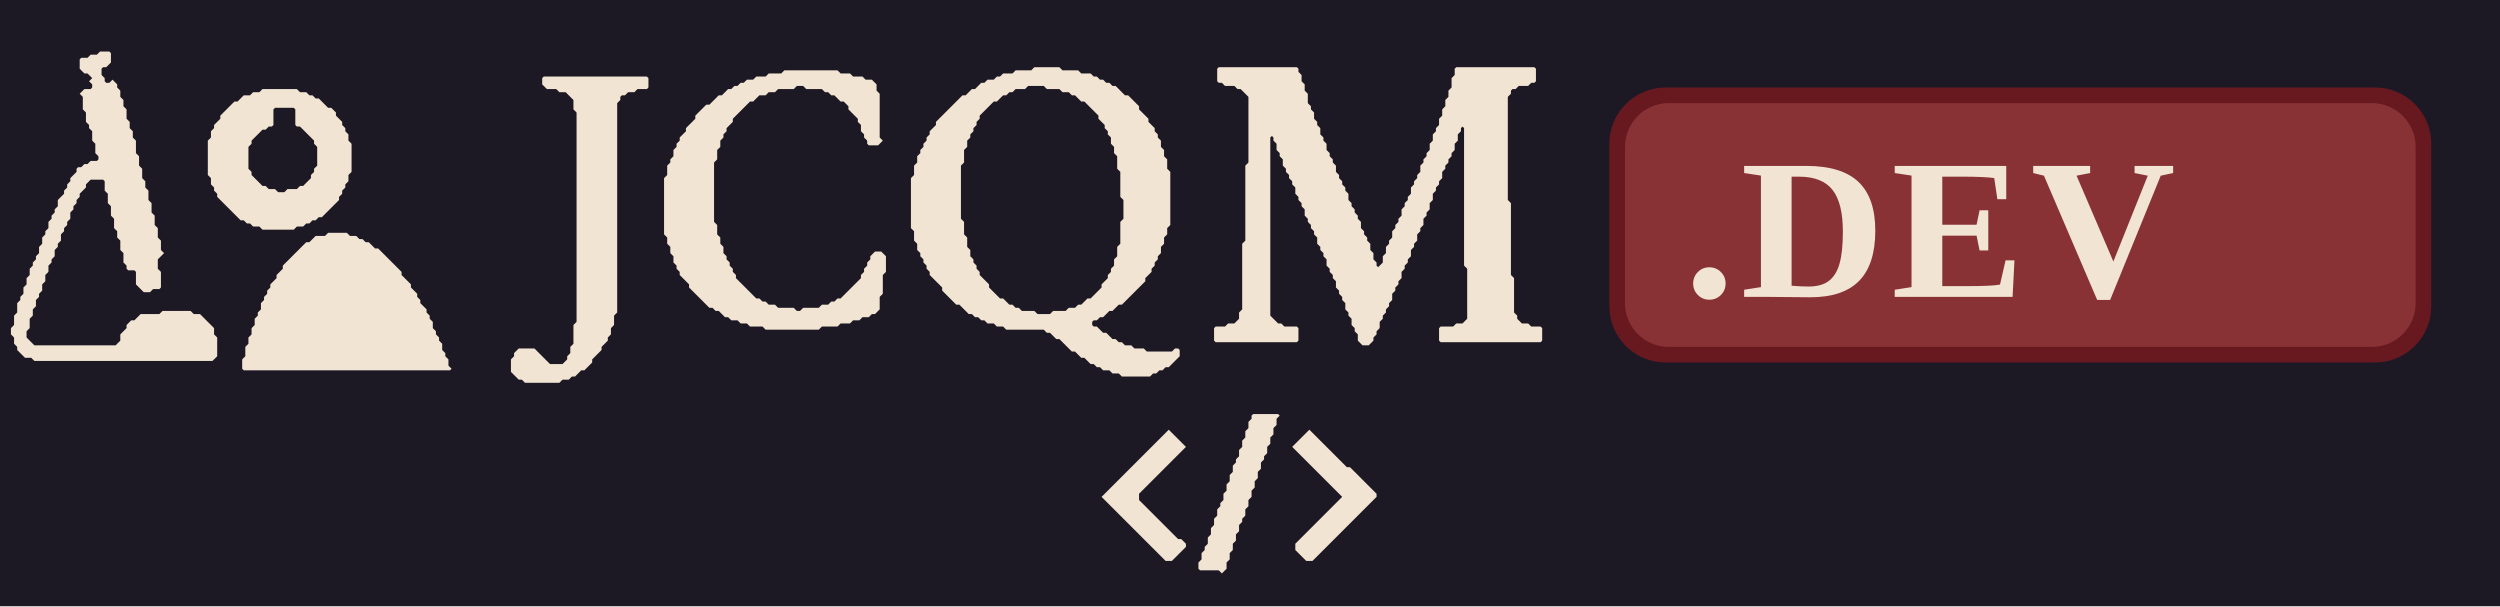
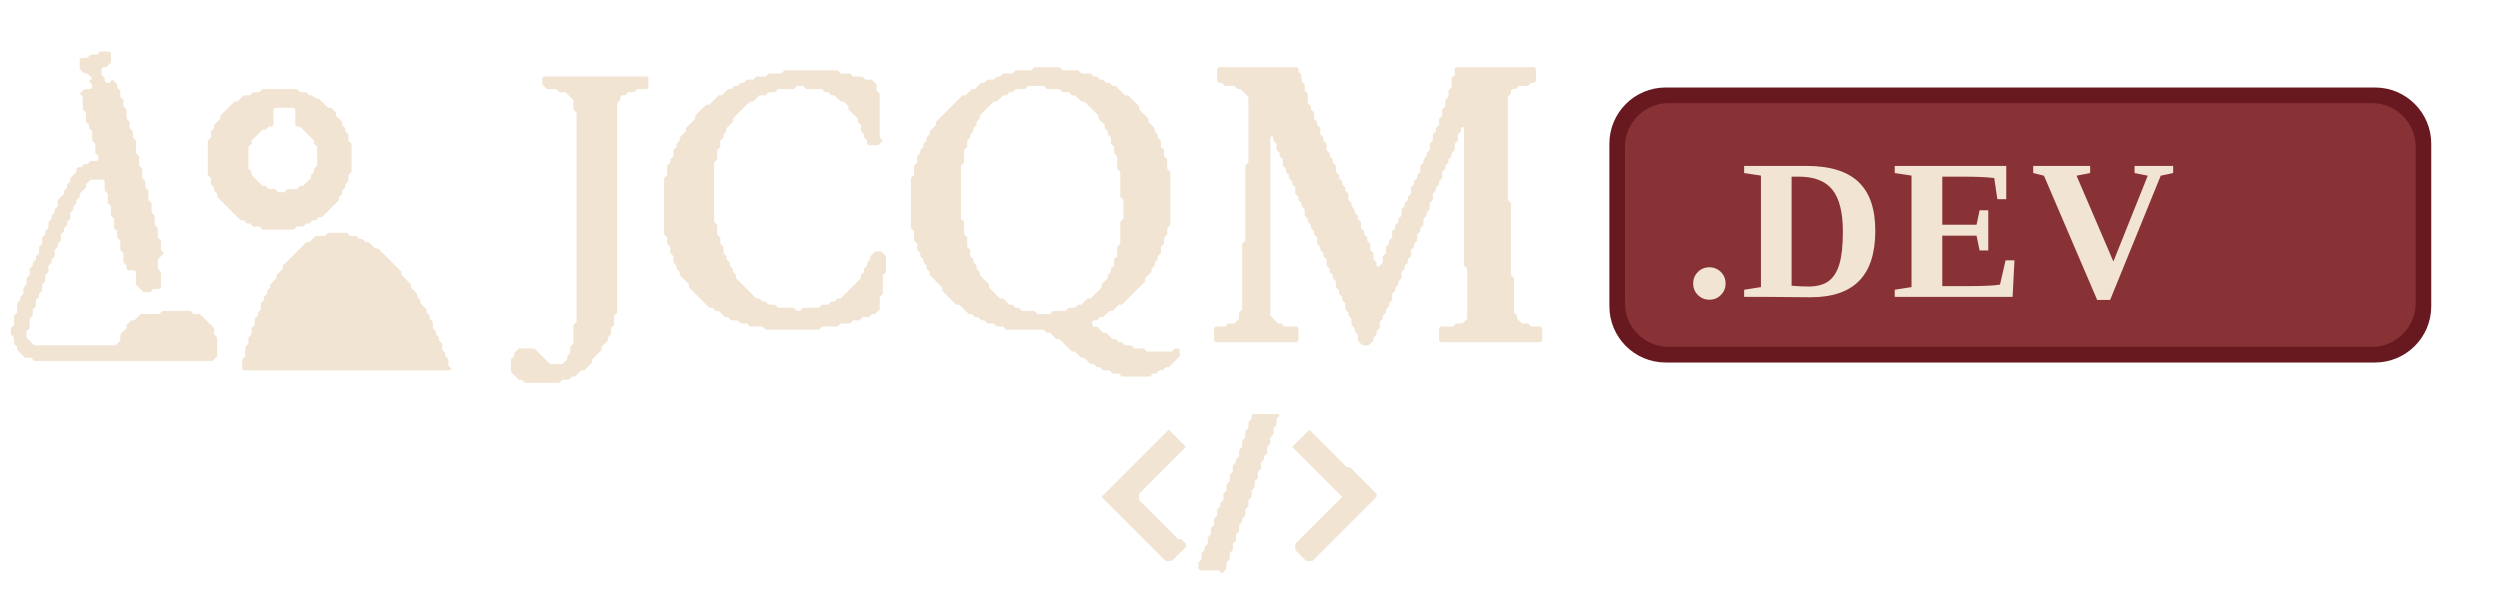
<svg xmlns="http://www.w3.org/2000/svg" width="800" height="194" viewBox="0 0 800 194" role="img" aria-labelledby="logoTitle logoDesc">
-   <rect width="800" height="194" fill="#1C1824" />
  <path d="M32 16.5 L33 16.5 L34 16.5 L35 16.5 L35.5 17 L35.5 18 L35.5 19 L35.5 20 L35 20.5 L34.5 21 L34 21.5 L33 21.5 L32.5 22 L32.5 23 L32.5 24 L33 24.5 L33.5 25 L33.5 26 L34 26.5 L35 26.5 L35.5 26 L36 25.5 L36.5 26 L37 26.5 L37.5 27 L37.5 28 L38 28.5 L38.5 29 L38.5 30 L38.5 31 L39 31.5 L39.5 32 L39.5 33 L39.5 34 L40 34.5 L40.5 35 L40.5 36 L40.5 37 L40.5 38 L41 38.5 L41.5 39 L41.5 40 L41.5 41 L42 41.5 L42.5 42 L42.5 43 L42.5 44 L43 44.5 L43.5 45 L43.5 46 L43.5 47 L43.5 48 L43.5 49 L44 49.5 L44.5 50 L44.5 51 L44.5 52 L44.5 53 L45 53.5 L45.5 54 L45.5 55 L45.5 56 L45.5 57 L46 57.5 L46.5 58 L46.5 59 L46.5 60 L47 60.5 L47.5 61 L47.5 62 L47.5 63 L47.5 64 L48 64.5 L48.5 65 L48.5 66 L48.5 67 L48.5 68 L49 68.5 L49.5 69 L49.5 70 L49.5 71 L49.5 72 L50 72.5 L50.5 73 L50.5 74 L50.5 75 L50.5 76 L51 76.5 L51.5 77 L51.5 78 L51.5 79 L51.5 80 L52 80.5 L52.5 81 L52 81.5 L51.5 82 L51 82.5 L50.5 83 L50.5 84 L50.5 85 L50.5 86 L51 86.5 L51.5 87 L51.5 88 L51.5 89 L51.5 90 L51.5 91 L51.5 92 L51 92.5 L50 92.5 L49 92.5 L48.5 93 L48 93.5 L47 93.5 L46 93.5 L45.5 93 L45 92.5 L44.5 92 L44 91.5 L43.5 91 L43.5 90 L43.5 89 L43.5 88 L43.5 87 L43 86.5 L42 86.5 L41 86.5 L40.5 86 L40.5 85 L40 84.5 L39.5 84 L39.5 83 L39.5 82 L39.5 81 L39 80.5 L38.5 80 L38.5 79 L38.5 78 L38.5 77 L38 76.5 L37.5 76 L37.5 75 L37.5 74 L37 73.5 L36.5 73 L36.5 72 L36.5 71 L36.5 70 L36 69.5 L35.5 69 L35.5 68 L35.5 67 L35.5 66 L35 65.5 L34.5 65 L34.5 64 L34.5 63 L34.5 62 L34 61.5 L33.5 61 L33.5 60 L33.5 59 L33.5 58 L33 57.5 L32 57.5 L31 57.5 L30 57.5 L29 57.5 L28.5 58 L28 58.5 L27.5 59 L27.5 60 L27 60.5 L26.5 61 L26 61.5 L25.5 62 L25.5 63 L25 63.5 L24.5 64 L24.5 65 L24 65.5 L23.5 66 L23.5 67 L23 67.5 L22.5 68 L22.5 69 L22.5 70 L22 70.5 L21.5 71 L21.5 72 L21 72.5 L20.5 73 L20.5 74 L20 74.5 L19.5 75 L19.5 76 L19.5 77 L19 77.5 L18.5 78 L18.5 79 L18 79.5 L17.5 80 L17.5 81 L17.5 82 L17 82.5 L16.5 83 L16.5 84 L16 84.5 L15.5 85 L15.5 86 L15.5 87 L15 87.5 L14.5 88 L14.5 89 L14.5 90 L14 90.5 L13.5 91 L13.5 92 L13.5 93 L13 93.5 L12.5 94 L12.5 95 L12 95.5 L11.5 96 L11.5 97 L11.5 98 L11 98.5 L10.5 99 L10.5 100 L10.5 101 L10 101.5 L9.5 102 L9.5 103 L9.5 104 L9.5 105 L9 105.5 L8.5 106 L8.5 107 L8.5 108 L9 108.5 L9.5 109 L10 109.5 L10.5 110 L11 110.5 L12 110.5 L13 110.5 L14 110.5 L15 110.5 L16 110.5 L17 110.5 L18 110.5 L19 110.5 L20 110.5 L21 110.5 L22 110.5 L23 110.5 L24 110.5 L25 110.5 L26 110.5 L27 110.5 L28 110.5 L29 110.5 L30 110.5 L31 110.5 L32 110.5 L33 110.5 L34 110.5 L35 110.5 L36 110.5 L37 110.5 L37.5 110 L38 109.5 L38.5 109 L38.5 108 L38.5 107 L39 106.5 L39.5 106 L40 105.5 L40.5 105 L40.5 104 L41 103.5 L41.5 103 L42 102.5 L43 102.5 L43.5 102 L44 101.5 L44.5 101 L45 100.5 L46 100.5 L47 100.5 L48 100.5 L49 100.5 L50 100.5 L51 100.5 L51.5 100 L52 99.5 L53 99.5 L54 99.5 L55 99.5 L56 99.5 L57 99.5 L58 99.5 L59 99.5 L60 99.5 L61 99.5 L61.5 100 L62 100.5 L63 100.5 L64 100.5 L64.5 101 L65 101.5 L65.5 102 L66 102.5 L66.5 103 L67 103.5 L67.5 104 L68 104.5 L68.5 105 L68.5 106 L68.5 107 L69 107.5 L69.5 108 L69.5 109 L69.5 110 L69.5 111 L69.5 112 L69.5 113 L69.5 114 L69 114.5 L68.5 115 L68 115.5 L67 115.5 L66 115.5 L65 115.5 L64 115.5 L63 115.5 L62 115.5 L61 115.5 L60 115.5 L59 115.5 L58 115.5 L57 115.5 L56 115.5 L55 115.5 L54 115.5 L53 115.5 L52 115.5 L51 115.5 L50 115.5 L49 115.5 L48 115.5 L47 115.5 L46 115.5 L45 115.5 L44 115.5 L43 115.5 L42 115.5 L41 115.5 L40 115.5 L39 115.5 L38 115.5 L37 115.5 L36 115.5 L35 115.5 L34 115.5 L33 115.5 L32 115.5 L31 115.5 L30 115.5 L29 115.5 L28 115.5 L27 115.5 L26 115.5 L25 115.5 L24 115.5 L23 115.5 L22 115.5 L21 115.5 L20 115.5 L19 115.5 L18 115.5 L17 115.5 L16 115.5 L15 115.5 L14 115.5 L13 115.5 L12 115.5 L11 115.5 L10.5 115 L10 114.5 L9 114.5 L8 114.5 L7.5 114 L7 113.5 L6.5 113 L6 112.5 L5.5 112 L5.5 111 L5 110.5 L4.5 110 L4.5 109 L4.5 108 L4 107.5 L3.5 107 L3.5 106 L3.5 105 L4 104.5 L4.5 104 L4.5 103 L4.5 102 L4.5 101 L5 100.5 L5.5 100 L5.5 99 L5.5 98 L5.5 97 L6 96.5 L6.5 96 L6.5 95 L7 94.5 L7.5 94 L7.5 93 L7.5 92 L8 91.5 L8.5 91 L8.5 90 L8.5 89 L9 88.5 L9.5 88 L9.5 87 L9.5 86 L10 85.5 L10.5 85 L10.5 84 L11 83.5 L11.5 83 L11.5 82 L12 81.5 L12.5 81 L12.5 80 L12.5 79 L13 78.5 L13.5 78 L13.5 77 L13.5 76 L14 75.5 L14.5 75 L14.5 74 L15 73.5 L15.5 73 L15.5 72 L15.5 71 L16 70.5 L16.5 70 L16.5 69 L17 68.5 L17.5 68 L17.5 67 L18 66.5 L18.5 66 L18.5 65 L18.5 64 L19 63.5 L19.5 63 L20 62.5 L20.5 62 L20.5 61 L21 60.5 L21.5 60 L21.5 59 L22 58.5 L22.5 58 L22.5 57 L23 56.5 L23.5 56 L24 55.5 L24.5 55 L24.5 54 L25 53.5 L26 53.5 L26.5 53 L27 52.5 L28 52.5 L28.5 52 L29 51.5 L30 51.5 L31 51.5 L31.5 51 L31.5 50 L31 49.5 L30.5 49 L30.5 48 L30.5 47 L30.5 46 L30 45.5 L29.5 45 L29.5 44 L29.5 43 L29.5 42 L29 41.5 L28.5 41 L28.5 40 L28 39.5 L27.5 39 L27.5 38 L27.5 37 L27.5 36 L27 35.5 L26.5 35 L26.5 34 L26.5 33 L26.5 32 L26.5 31 L26 30.5 L25.5 30 L26 29.5 L26.5 29 L27 28.5 L28 28.5 L29 28.5 L29.5 28 L29.5 27 L29 26.5 L28.5 26 L29 25.5 L29.5 25 L29 24.5 L28.5 24 L28 23.5 L27 23.5 L26.5 23 L26 22.5 L25.5 22 L25.5 21 L25.5 20 L25.5 19 L26 18.5 L27 18.5 L28 18.5 L28.5 18 L29 17.5 L30 17.5 L31 17.5 L31.5 17 L32 16.5 Z M331 21.5 L332 21.5 L333 21.5 L334 21.5 L335 21.5 L336 21.5 L337 21.5 L338 21.5 L339 21.5 L339.5 22 L340 22.5 L341 22.5 L342 22.5 L343 22.5 L344 22.5 L345 22.5 L345.5 23 L346 23.5 L347 23.5 L348 23.5 L349 23.5 L349.5 24 L350 24.5 L351 24.5 L351.5 25 L352 25.5 L353 25.5 L353.5 26 L354 26.5 L355 26.5 L355.5 27 L356 27.5 L357 27.5 L357.5 28 L358 28.5 L358.5 29 L359 29.5 L359.5 30 L360 30.5 L361 30.5 L361.5 31 L362 31.5 L362.5 32 L363 32.5 L363.5 33 L364 33.5 L364.5 34 L364.5 35 L365 35.5 L365.5 36 L366 36.5 L366.5 37 L367 37.5 L367.5 38 L367.5 39 L368 39.5 L368.5 40 L369 40.5 L369.5 41 L369.5 42 L370 42.5 L370.5 43 L370.5 44 L371 44.5 L371.5 45 L371.5 46 L371.5 47 L372 47.5 L372.5 48 L372.5 49 L372.5 50 L373 50.5 L373.5 51 L373.5 52 L373.5 53 L373.5 54 L374 54.5 L374.5 55 L374.5 56 L374.5 57 L374.5 58 L374.5 59 L374.5 60 L374.5 61 L374.5 62 L374.5 63 L374.5 64 L374.5 65 L374.5 66 L374.5 67 L374.5 68 L374.5 69 L374.5 70 L374.5 71 L374.5 72 L374 72.5 L373.5 73 L373.5 74 L373.5 75 L373 75.5 L372.5 76 L372.5 77 L372.5 78 L372 78.5 L371.5 79 L371.5 80 L371.5 81 L371 81.5 L370.5 82 L370.5 83 L370 83.5 L369.5 84 L369.5 85 L369 85.5 L368.5 86 L368.5 87 L368 87.5 L367.5 88 L367 88.5 L366.5 89 L366.5 90 L366 90.5 L365.5 91 L365 91.5 L364.5 92 L364 92.5 L363.5 93 L363 93.5 L362.5 94 L362 94.5 L361.5 95 L361 95.5 L360.5 96 L360 96.5 L359.5 97 L359 97.5 L358 97.5 L357.5 98 L357 98.5 L356.5 99 L356 99.5 L355 99.5 L354.5 100 L354 100.5 L353.5 101 L353 101.5 L352 101.5 L351.5 102 L351 102.5 L350 102.5 L349.5 103 L349.5 104 L350 104.5 L351 104.5 L351.5 105 L352 105.5 L352.5 106 L353 106.5 L354 106.5 L354.5 107 L355 107.5 L355.5 108 L356 108.5 L357 108.5 L357.5 109 L358 109.5 L359 109.5 L359.5 110 L360 110.5 L361 110.5 L362 110.5 L362.5 111 L363 111.5 L364 111.5 L365 111.5 L366 111.5 L366.5 112 L367 112.5 L368 112.5 L369 112.5 L370 112.5 L371 112.5 L372 112.5 L373 112.5 L374 112.5 L375 112.5 L375.5 112 L376 111.5 L377 111.5 L377.5 112 L377.5 113 L377.5 114 L377 114.5 L376.5 115 L376 115.5 L375.5 116 L375 116.5 L374.5 117 L374 117.5 L373 117.5 L372.5 118 L372 118.5 L371 118.5 L370.5 119 L370 119.5 L369 119.5 L368.5 120 L368 120.5 L367 120.5 L366 120.5 L365 120.5 L364 120.5 L363 120.5 L362 120.5 L361 120.5 L360 120.5 L359 120.5 L358.5 120 L358 119.5 L357 119.5 L356 119.5 L355.5 119 L355 118.5 L354 118.5 L353 118.5 L352.5 118 L352 117.5 L351 117.5 L350.5 117 L350 116.5 L349 116.5 L348.5 116 L348 115.5 L347.5 115 L347 114.5 L346 114.5 L345.5 114 L345 113.5 L344.5 113 L344 112.5 L343 112.5 L342.5 112 L342 111.5 L341.5 111 L341 110.5 L340.5 110 L340 109.5 L339.5 109 L339 108.5 L338 108.5 L337.5 108 L337 107.5 L336.5 107 L336 106.5 L335 106.5 L334.5 106 L334 105.5 L333 105.5 L332 105.5 L331 105.5 L330 105.5 L329 105.5 L328 105.5 L327 105.5 L326 105.5 L325 105.5 L324 105.5 L323 105.5 L322 105.5 L321.5 105 L321 104.5 L320 104.5 L319 104.5 L318.5 104 L318 103.5 L317 103.5 L316 103.5 L315.5 103 L315 102.5 L314 102.5 L313.5 102 L313 101.5 L312 101.5 L311.5 101 L311 100.5 L310 100.5 L309.5 100 L309 99.5 L308.5 99 L308 98.5 L307.5 98 L307 97.5 L306 97.5 L305.5 97 L305 96.5 L304.5 96 L304 95.5 L303.5 95 L303 94.5 L302.5 94 L302 93.5 L301.5 93 L301.5 92 L301 91.5 L300.5 91 L300 90.5 L299.5 90 L299 89.5 L298.5 89 L298 88.5 L297.5 88 L297.5 87 L297 86.5 L296.5 86 L296.5 85 L296 84.5 L295.5 84 L295.5 83 L295 82.5 L294.5 82 L294.5 81 L294 80.5 L293.5 80 L293.5 79 L293.5 78 L293 77.5 L292.5 77 L292.5 76 L292.5 75 L292.5 74 L292 73.5 L291.5 73 L291.5 72 L291.5 71 L291.5 70 L291.5 69 L291.5 68 L291.5 67 L291.5 66 L291.5 65 L291.5 64 L291.5 63 L291.5 62 L291.5 61 L291.5 60 L291.5 59 L291.5 58 L291.5 57 L292 56.5 L292.5 56 L292.5 55 L292.5 54 L292.5 53 L293 52.5 L293.5 52 L293.5 51 L293.5 50 L294 49.5 L294.5 49 L294.5 48 L295 47.5 L295.5 47 L295.5 46 L296 45.5 L296.5 45 L296.5 44 L297 43.5 L297.5 43 L297.5 42 L298 41.5 L298.5 41 L299 40.5 L299.5 40 L299.5 39 L300 38.5 L300.5 38 L301 37.5 L301.5 37 L302 36.5 L302.5 36 L303 35.5 L303.5 35 L304 34.5 L304.5 34 L305 33.5 L305.5 33 L306 32.5 L306.5 32 L307 31.5 L307.5 31 L308 30.5 L309 30.5 L309.5 30 L310 29.5 L310.5 29 L311 28.5 L312 28.5 L312.5 28 L313 27.5 L313.5 27 L314 26.5 L315 26.5 L315.5 26 L316 25.5 L317 25.5 L318 25.5 L318.5 25 L319 24.5 L320 24.5 L320.5 24 L321 23.5 L322 23.5 L323 23.5 L324 23.5 L324.5 23 L325 22.5 L326 22.5 L327 22.5 L328 22.5 L329 22.5 L330 22.5 L330.5 22 L331 21.5 Z M390 21.5 L391 21.5 L392 21.5 L393 21.5 L394 21.5 L395 21.5 L396 21.5 L397 21.5 L398 21.5 L399 21.5 L400 21.5 L401 21.5 L402 21.5 L403 21.5 L404 21.5 L405 21.5 L406 21.5 L407 21.5 L408 21.5 L409 21.5 L410 21.5 L411 21.5 L412 21.5 L413 21.5 L414 21.5 L415 21.5 L415.5 22 L415.5 23 L416 23.5 L416.5 24 L416.5 25 L416.5 26 L417 26.5 L417.5 27 L417.5 28 L417.5 29 L418 29.5 L418.5 30 L418.5 31 L418.5 32 L418.5 33 L419 33.5 L419.5 34 L419.5 35 L420 35.5 L420.5 36 L420.5 37 L420.5 38 L421 38.5 L421.5 39 L421.5 40 L422 40.5 L422.5 41 L422.5 42 L422.5 43 L423 43.5 L423.5 44 L423.5 45 L424 45.5 L424.5 46 L424.5 47 L424.5 48 L425 48.5 L425.5 49 L425.5 50 L426 50.5 L426.5 51 L426.5 52 L427 52.5 L427.5 53 L427.5 54 L427.5 55 L428 55.5 L428.5 56 L428.5 57 L429 57.5 L429.5 58 L429.5 59 L430 59.5 L430.5 60 L430.5 61 L431 61.5 L431.5 62 L431.5 63 L431.5 64 L432 64.5 L432.5 65 L432.5 66 L433 66.5 L433.5 67 L433.5 68 L434 68.5 L434.5 69 L434.5 70 L435 70.5 L435.5 71 L435.5 72 L435.5 73 L436 73.5 L436.5 74 L436.5 75 L437 75.5 L437.5 76 L437.5 77 L438 77.5 L438.5 78 L438.5 79 L438.5 80 L439 80.5 L439.5 81 L439.5 82 L439.5 83 L440 83.5 L440.5 84 L440.5 85 L441 85.5 L441.5 85 L442 84.5 L442.5 84 L442.5 83 L442.5 82 L443 81.5 L443.5 81 L443.5 80 L443.5 79 L444 78.5 L444.5 78 L444.5 77 L445 76.5 L445.5 76 L445.5 75 L445.5 74 L446 73.5 L446.5 73 L446.5 72 L447 71.5 L447.5 71 L447.5 70 L448 69.5 L448.5 69 L448.5 68 L448.5 67 L449 66.5 L449.5 66 L449.5 65 L450 64.5 L450.5 64 L450.5 63 L451 62.5 L451.5 62 L451.5 61 L451.5 60 L452 59.5 L452.5 59 L452.5 58 L453 57.5 L453.5 57 L453.5 56 L454 55.5 L454.5 55 L454.5 54 L454.5 53 L455 52.5 L455.5 52 L455.5 51 L456 50.5 L456.5 50 L456.5 49 L457 48.5 L457.5 48 L457.5 47 L457.5 46 L458 45.5 L458.5 45 L458.5 44 L458.5 43 L459 42.5 L459.5 42 L459.5 41 L460 40.5 L460.5 40 L460.5 39 L460.5 38 L461 37.5 L461.5 37 L461.5 36 L461.5 35 L462 34.5 L462.5 34 L462.5 33 L462.5 32 L463 31.5 L463.5 31 L463.5 30 L463.5 29 L464 28.5 L464.5 28 L464.5 27 L464.5 26 L464.5 25 L465 24.5 L465.5 24 L465.5 23 L465.5 22 L466 21.5 L467 21.5 L468 21.5 L469 21.5 L470 21.5 L471 21.5 L472 21.5 L473 21.5 L474 21.5 L475 21.5 L476 21.5 L477 21.5 L478 21.5 L479 21.5 L480 21.5 L481 21.5 L482 21.5 L483 21.5 L484 21.5 L485 21.5 L486 21.5 L487 21.5 L488 21.5 L489 21.5 L490 21.5 L491 21.5 L491.5 22 L491.5 23 L491.5 24 L491.5 25 L491.5 26 L491 26.5 L490 26.5 L489.5 27 L489 27.5 L488 27.5 L487 27.5 L486 27.5 L485.5 28 L485 28.5 L484 28.5 L483.5 29 L483.5 30 L483 30.5 L482.5 31 L482.5 32 L482.5 33 L482.5 34 L482.5 35 L482.5 36 L482.5 37 L482.5 38 L482.5 39 L482.5 40 L482.5 41 L482.5 42 L482.5 43 L482.5 44 L482.5 45 L482.5 46 L482.5 47 L482.5 48 L482.5 49 L482.5 50 L482.5 51 L482.5 52 L482.5 53 L482.5 54 L482.5 55 L482.5 56 L482.5 57 L482.5 58 L482.5 59 L482.5 60 L482.5 61 L482.5 62 L482.5 63 L482.5 64 L483 64.5 L483.5 65 L483.5 66 L483.5 67 L483.5 68 L483.5 69 L483.5 70 L483.5 71 L483.5 72 L483.5 73 L483.5 74 L483.5 75 L483.5 76 L483.5 77 L483.5 78 L483.5 79 L483.5 80 L483.5 81 L483.5 82 L483.5 83 L483.5 84 L483.5 85 L483.5 86 L483.5 87 L483.5 88 L484 88.5 L484.5 89 L484.5 90 L484.5 91 L484.5 92 L484.5 93 L484.5 94 L484.5 95 L484.5 96 L484.5 97 L484.5 98 L484.5 99 L484.5 100 L485 100.5 L485.5 101 L485.5 102 L486 102.5 L486.5 103 L487 103.5 L488 103.5 L489 103.5 L489.5 104 L490 104.5 L491 104.5 L492 104.5 L493 104.5 L493.5 105 L493.5 106 L493.5 107 L493.5 108 L493.5 109 L493 109.5 L492 109.5 L491 109.5 L490 109.5 L489 109.5 L488 109.5 L487 109.5 L486 109.5 L485 109.5 L484 109.5 L483 109.5 L482 109.5 L481 109.5 L480 109.5 L479 109.5 L478 109.5 L477 109.5 L476 109.5 L475 109.5 L474 109.5 L473 109.5 L472 109.5 L471 109.5 L470 109.5 L469 109.5 L468 109.5 L467 109.5 L466 109.5 L465 109.5 L464 109.5 L463 109.5 L462 109.5 L461 109.5 L460.5 109 L460.5 108 L460.5 107 L460.5 106 L460.5 105 L461 104.5 L462 104.5 L463 104.5 L464 104.5 L465 104.5 L465.5 104 L466 103.5 L467 103.5 L468 103.5 L468.5 103 L469 102.5 L469.5 102 L469.5 101 L469.5 100 L469.5 99 L469.5 98 L469.5 97 L469.5 96 L469.5 95 L469.5 94 L469.5 93 L469.5 92 L469.5 91 L469.5 90 L469.5 89 L469.5 88 L469.5 87 L469.5 86 L469 85.5 L468.5 85 L468.5 84 L468.5 83 L468.5 82 L468.5 81 L468.5 80 L468.5 79 L468.5 78 L468.5 77 L468.5 76 L468.5 75 L468.5 74 L468.5 73 L468.5 72 L468.5 71 L468.5 70 L468.5 69 L468.5 68 L468.5 67 L468.5 66 L468.5 65 L468.5 64 L468.5 63 L468.5 62 L468.5 61 L468.5 60 L468.5 59 L468.5 58 L468.5 57 L468.5 56 L468.5 55 L468.5 54 L468.5 53 L468.5 52 L468.5 51 L468.5 50 L468.5 49 L468.5 48 L468.5 47 L468.5 46 L468.5 45 L468.5 44 L468.5 43 L468.5 42 L468.5 41 L468 40.5 L467.5 41 L467.5 42 L467 42.5 L466.5 43 L466.5 44 L466.5 45 L466 45.5 L465.5 46 L465.5 47 L465.5 48 L465 48.5 L464.5 49 L464.5 50 L464 50.5 L463.5 51 L463.5 52 L463 52.5 L462.5 53 L462.5 54 L462 54.5 L461.5 55 L461.5 56 L461.5 57 L461 57.5 L460.5 58 L460.5 59 L460 59.5 L459.5 60 L459.5 61 L459 61.5 L458.5 62 L458.5 63 L458.5 64 L458 64.5 L457.5 65 L457.5 66 L457.5 67 L457 67.5 L456.5 68 L456.5 69 L456 69.5 L455.5 70 L455.5 71 L455.5 72 L455 72.5 L454.5 73 L454.5 74 L454 74.5 L453.5 75 L453.5 76 L453.5 77 L453 77.5 L452.5 78 L452.5 79 L452 79.5 L451.5 80 L451.5 81 L451.5 82 L451 82.5 L450.5 83 L450.5 84 L450 84.5 L449.5 85 L449.5 86 L449 86.5 L448.5 87 L448.5 88 L448.5 89 L448 89.5 L447.5 90 L447.5 91 L447 91.5 L446.5 92 L446.5 93 L446 93.5 L445.5 94 L445.5 95 L445.5 96 L445 96.5 L444.5 97 L444.5 98 L444 98.5 L443.5 99 L443.5 100 L443 100.5 L442.5 101 L442.5 102 L442 102.5 L441.5 103 L441.5 104 L441.5 105 L441 105.5 L440.5 106 L440.5 107 L440 107.5 L439.5 108 L439.5 109 L439 109.5 L438.5 110 L438 110.5 L437 110.5 L436 110.5 L435.5 110 L435 109.5 L434.5 109 L434.5 108 L434.5 107 L434 106.5 L433.5 106 L433.5 105 L433 104.5 L432.5 104 L432.5 103 L432.5 102 L432 101.5 L431.5 101 L431.5 100 L431 99.5 L430.5 99 L430.5 98 L430.5 97 L430 96.5 L429.5 96 L429.5 95 L429 94.5 L428.5 94 L428.5 93 L428 92.5 L427.5 92 L427.5 91 L427.5 90 L427 89.5 L426.5 89 L426.5 88 L426 87.5 L425.5 87 L425.5 86 L425 85.5 L424.5 85 L424.5 84 L424.5 83 L424 82.5 L423.5 82 L423.5 81 L423 80.5 L422.5 80 L422.5 79 L422 78.5 L421.5 78 L421.5 77 L421.5 76 L421 75.5 L420.5 75 L420.5 74 L420 73.5 L419.5 73 L419.5 72 L419 71.5 L418.5 71 L418.5 70 L418 69.5 L417.5 69 L417.5 68 L417.5 67 L417 66.5 L416.5 66 L416.5 65 L416 64.5 L415.5 64 L415.5 63 L415 62.5 L414.5 62 L414.5 61 L414.5 60 L414 59.5 L413.5 59 L413.5 58 L413 57.5 L412.5 57 L412.5 56 L412 55.5 L411.5 55 L411.5 54 L411 53.5 L410.5 53 L410.5 52 L410.5 51 L410 50.5 L409.5 50 L409.5 49 L409 48.5 L408.5 48 L408.5 47 L408.5 46 L408 45.5 L407.5 45 L407.5 44 L407 43.5 L406.5 44 L406.5 45 L406.5 46 L406.5 47 L406.5 48 L406.5 49 L406.5 50 L406.5 51 L406.5 52 L406.5 53 L406.5 54 L406.5 55 L406.5 56 L406.5 57 L406.5 58 L406.5 59 L406.5 60 L406.5 61 L406.5 62 L406.5 63 L406.5 64 L406.5 65 L406.5 66 L406.5 67 L406.5 68 L406.5 69 L406.5 70 L406.5 71 L406.5 72 L406.5 73 L406.5 74 L406.5 75 L406.5 76 L406.5 77 L406.5 78 L406.5 79 L406.5 80 L406.5 81 L406.5 82 L406.5 83 L406.5 84 L406.5 85 L406.5 86 L406.5 87 L406.5 88 L406.5 89 L406.5 90 L406.5 91 L406.5 92 L406.5 93 L406.5 94 L406.5 95 L406.5 96 L406.5 97 L406.5 98 L406.5 99 L406.5 100 L406.5 101 L407 101.5 L407.5 102 L408 102.5 L408.5 103 L409 103.5 L410 103.5 L410.5 104 L411 104.5 L412 104.5 L413 104.5 L414 104.5 L415 104.5 L415.5 105 L415.5 106 L415.5 107 L415.5 108 L415.5 109 L415 109.5 L414 109.5 L413 109.5 L412 109.5 L411 109.5 L410 109.5 L409 109.5 L408 109.5 L407 109.5 L406 109.5 L405 109.5 L404 109.5 L403 109.5 L402 109.5 L401 109.5 L400 109.5 L399 109.5 L398 109.5 L397 109.5 L396 109.5 L395 109.5 L394 109.5 L393 109.5 L392 109.5 L391 109.5 L390 109.5 L389 109.5 L388.5 109 L388.5 108 L388.5 107 L388.5 106 L388.5 105 L389 104.5 L390 104.5 L391 104.5 L392 104.5 L392.5 104 L393 103.5 L394 103.5 L395 103.5 L395.5 103 L396 102.5 L396.5 102 L396.5 101 L396.5 100 L397 99.5 L397.5 99 L397.5 98 L397.5 97 L397.5 96 L397.5 95 L397.5 94 L397.5 93 L397.5 92 L397.5 91 L397.5 90 L397.5 89 L397.5 88 L397.5 87 L397.5 86 L397.5 85 L397.5 84 L397.5 83 L397.5 82 L397.5 81 L397.5 80 L397.5 79 L397.5 78 L398 77.5 L398.5 77 L398.5 76 L398.5 75 L398.5 74 L398.5 73 L398.5 72 L398.5 71 L398.5 70 L398.5 69 L398.5 68 L398.5 67 L398.5 66 L398.5 65 L398.5 64 L398.5 63 L398.5 62 L398.5 61 L398.5 60 L398.5 59 L398.5 58 L398.5 57 L398.5 56 L398.5 55 L398.5 54 L398.5 53 L399 52.5 L399.5 52 L399.5 51 L399.5 50 L399.5 49 L399.5 48 L399.5 47 L399.5 46 L399.5 45 L399.5 44 L399.5 43 L399.5 42 L399.5 41 L399.5 40 L399.5 39 L399.5 38 L399.5 37 L399.5 36 L399.5 35 L399.5 34 L399.5 33 L399.5 32 L399.5 31 L399 30.5 L398.5 30 L398 29.5 L397.5 29 L397 28.5 L396 28.5 L395.5 28 L395 27.5 L394 27.5 L393 27.5 L392 27.5 L391.5 27 L391 26.5 L390 26.5 L389.5 26 L389.5 25 L389.5 24 L389.5 23 L389.5 22 L390 21.5 Z M251 22.5 L252 22.5 L253 22.5 L254 22.5 L255 22.5 L256 22.5 L257 22.5 L258 22.5 L259 22.5 L260 22.5 L261 22.5 L262 22.5 L263 22.5 L264 22.5 L265 22.5 L266 22.5 L267 22.5 L268 22.5 L268.5 23 L269 23.5 L270 23.5 L271 23.5 L272 23.5 L272.5 24 L273 24.5 L274 24.5 L275 24.5 L276 24.5 L276.5 25 L277 25.5 L278 25.5 L279 25.5 L279.5 26 L280 26.5 L280.5 27 L280.5 28 L280.5 29 L281 29.5 L281.5 30 L281.5 31 L281.5 32 L281.5 33 L281.5 34 L281.5 35 L281.5 36 L281.5 37 L281.5 38 L281.5 39 L281.5 40 L281.5 41 L281.5 42 L281.5 43 L281.5 44 L282 44.5 L282.5 45 L282 45.5 L281.5 46 L281 46.5 L280 46.5 L279 46.5 L278 46.5 L277.5 46 L277.5 45 L277 44.5 L276.5 44 L276.5 43 L276 42.5 L275.5 42 L275.5 41 L275.5 40 L275 39.5 L274.5 39 L274.5 38 L274 37.5 L273.5 37 L273 36.5 L272.5 36 L272 35.5 L271.5 35 L271.5 34 L271 33.5 L270.5 33 L270 32.5 L269 32.5 L268.5 32 L268 31.5 L267.5 31 L267 30.5 L266 30.5 L265.5 30 L265 29.5 L264 29.5 L263.5 29 L263 28.5 L262 28.5 L261 28.5 L260 28.5 L259 28.5 L258 28.5 L257.5 28 L257 27.5 L256 27.5 L255 27.5 L254.5 28 L254 28.5 L253 28.5 L252 28.5 L251 28.5 L250 28.5 L249 28.5 L248.5 29 L248 29.5 L247 29.5 L246 29.5 L245.5 30 L245 30.5 L244 30.5 L243 30.5 L242.5 31 L242 31.5 L241.5 32 L241 32.5 L240 32.5 L239.5 33 L239 33.5 L238.5 34 L238 34.5 L237.5 35 L237 35.5 L236.5 36 L236 36.5 L235.5 37 L235 37.5 L234.5 38 L234.5 39 L234 39.5 L233.5 40 L233 40.5 L232.5 41 L232.5 42 L232 42.5 L231.5 43 L231.5 44 L231 44.5 L230.5 45 L230.5 46 L230.5 47 L230 47.5 L229.5 48 L229.5 49 L229.5 50 L229.5 51 L229 51.5 L228.5 52 L228.5 53 L228.5 54 L228.5 55 L228.5 56 L228.5 57 L228.5 58 L228.5 59 L228.5 60 L228.5 61 L228.5 62 L228.5 63 L228.5 64 L228.5 65 L228.5 66 L228.5 67 L228.5 68 L228.5 69 L228.5 70 L228.5 71 L229 71.5 L229.5 72 L229.5 73 L229.5 74 L229.5 75 L230 75.5 L230.5 76 L230.5 77 L230.5 78 L231 78.5 L231.5 79 L231.5 80 L231.5 81 L232 81.5 L232.5 82 L232.5 83 L233 83.5 L233.5 84 L233.5 85 L234 85.5 L234.5 86 L234.5 87 L235 87.5 L235.5 88 L235.5 89 L236 89.5 L236.5 90 L237 90.5 L237.5 91 L238 91.5 L238.5 92 L239 92.5 L239.5 93 L240 93.5 L240.5 94 L241 94.5 L241.5 95 L242 95.5 L243 95.5 L243.5 96 L244 96.5 L245 96.5 L245.5 97 L246 97.5 L247 97.5 L248 97.5 L248.5 98 L249 98.5 L250 98.5 L251 98.5 L252 98.5 L253 98.5 L254 98.5 L254.5 99 L255 99.5 L256 99.5 L256.5 99 L257 98.5 L258 98.5 L259 98.5 L260 98.5 L261 98.5 L262 98.5 L262.5 98 L263 97.5 L264 97.5 L265 97.5 L265.5 97 L266 96.5 L267 96.5 L267.5 96 L268 95.5 L269 95.5 L269.5 95 L270 94.5 L270.5 94 L271 93.5 L271.5 93 L272 92.5 L272.5 92 L273 91.5 L273.5 91 L274 90.5 L274.5 90 L275 89.5 L275.5 89 L275.5 88 L276 87.5 L276.5 87 L276.5 86 L277 85.5 L277.5 85 L277.5 84 L278 83.5 L278.5 83 L278.5 82 L279 81.5 L279.5 81 L280 80.5 L281 80.5 L282 80.5 L282.5 81 L283 81.5 L283.5 82 L283.5 83 L283.5 84 L283.5 85 L283.5 86 L283.5 87 L283 87.5 L282.5 88 L282.5 89 L282.5 90 L282.5 91 L282.5 92 L282.5 93 L282.5 94 L282 94.5 L281.5 95 L281.5 96 L281.5 97 L281.5 98 L281.5 99 L281 99.5 L280.5 100 L280 100.5 L279 100.5 L278.5 101 L278 101.5 L277 101.5 L276 101.5 L275.5 102 L275 102.5 L274 102.5 L273 102.5 L272.5 103 L272 103.5 L271 103.5 L270 103.5 L269 103.5 L268.5 104 L268 104.5 L267 104.5 L266 104.5 L265 104.5 L264 104.5 L263 104.5 L262.5 105 L262 105.5 L261 105.5 L260 105.5 L259 105.5 L258 105.5 L257 105.5 L256 105.5 L255 105.5 L254 105.5 L253 105.5 L252 105.5 L251 105.5 L250 105.5 L249 105.5 L248 105.5 L247 105.5 L246 105.5 L245 105.5 L244.5 105 L244 104.5 L243 104.5 L242 104.5 L241 104.5 L240 104.5 L239.5 104 L239 103.5 L238 103.5 L237 103.5 L236.5 103 L236 102.5 L235 102.5 L234 102.5 L233.5 102 L233 101.5 L232 101.5 L231.5 101 L231 100.5 L230.5 100 L230 99.5 L229 99.5 L228.5 99 L228 98.5 L227 98.5 L226.5 98 L226 97.5 L225.5 97 L225 96.5 L224.5 96 L224 95.5 L223.5 95 L223 94.5 L222.5 94 L222 93.5 L221.5 93 L221 92.5 L220.5 92 L220.5 91 L220 90.5 L219.5 90 L219 89.5 L218.5 89 L218 88.5 L217.5 88 L217.5 87 L217 86.5 L216.5 86 L216.5 85 L216 84.5 L215.5 84 L215.5 83 L215.5 82 L215 81.5 L214.5 81 L214.5 80 L214.5 79 L214 78.5 L213.5 78 L213.5 77 L213.5 76 L213 75.5 L212.5 75 L212.5 74 L212.5 73 L212.5 72 L212.5 71 L212.5 70 L212.5 69 L212.5 68 L212.5 67 L212.5 66 L212.5 65 L212.5 64 L212.5 63 L212.5 62 L212.5 61 L212.5 60 L212.5 59 L212.5 58 L212.5 57 L213 56.5 L213.5 56 L213.5 55 L213.5 54 L213.5 53 L214 52.5 L214.5 52 L214.5 51 L215 50.5 L215.5 50 L215.5 49 L215.5 48 L216 47.5 L216.5 47 L216.5 46 L217 45.5 L217.5 45 L217.5 44 L218 43.5 L218.5 43 L219 42.5 L219.5 42 L219.5 41 L220 40.5 L220.5 40 L221 39.5 L221.5 39 L222 38.5 L222.5 38 L222.5 37 L223 36.5 L223.5 36 L224 35.5 L224.5 35 L225 34.5 L225.5 34 L226 33.5 L227 33.5 L227.5 33 L228 32.5 L228.5 32 L229 31.5 L229.5 31 L230 30.5 L231 30.5 L231.5 30 L232 29.5 L232.5 29 L233 28.5 L234 28.5 L234.5 28 L235 27.5 L236 27.5 L236.5 27 L237 26.5 L238 26.5 L238.5 26 L239 25.5 L240 25.5 L241 25.5 L241.5 25 L242 24.5 L243 24.5 L244 24.5 L245 24.5 L245.5 24 L246 23.5 L247 23.5 L248 23.5 L249 23.5 L250 23.5 L250.5 23 L251 22.5 Z M174 24.5 L175 24.5 L176 24.5 L177 24.5 L178 24.5 L179 24.5 L180 24.5 L181 24.5 L182 24.5 L183 24.5 L184 24.5 L185 24.5 L186 24.5 L187 24.5 L188 24.5 L189 24.5 L190 24.5 L191 24.5 L192 24.5 L193 24.5 L194 24.5 L195 24.5 L196 24.5 L197 24.5 L198 24.5 L199 24.5 L200 24.5 L201 24.5 L202 24.5 L203 24.5 L204 24.5 L205 24.5 L206 24.5 L207 24.5 L207.5 25 L207.5 26 L207.5 27 L207.5 28 L207 28.5 L206 28.5 L205 28.5 L204 28.5 L203.5 29 L203 29.5 L202 29.5 L201 29.5 L200.5 30 L200 30.5 L199 30.5 L198.5 31 L198.5 32 L198 32.5 L197.5 33 L197.5 34 L197.5 35 L197.5 36 L197.5 37 L197.5 38 L197.5 39 L197.5 40 L197.5 41 L197.5 42 L197.5 43 L197.5 44 L197.5 45 L197.5 46 L197.5 47 L197.5 48 L197.5 49 L197.5 50 L197.5 51 L197.5 52 L197.5 53 L197.5 54 L197.5 55 L197.5 56 L197.5 57 L197.5 58 L197.5 59 L197.5 60 L197.5 61 L197.5 62 L197.5 63 L197.5 64 L197.5 65 L197.5 66 L197.5 67 L197.5 68 L197.5 69 L197.5 70 L197.5 71 L197.5 72 L197.5 73 L197.5 74 L197.5 75 L197.5 76 L197.5 77 L197.5 78 L197.5 79 L197.5 80 L197.5 81 L197.5 82 L197.5 83 L197.5 84 L197.5 85 L197.5 86 L197.5 87 L197.5 88 L197.5 89 L197.5 90 L197.5 91 L197.5 92 L197.5 93 L197.5 94 L197.5 95 L197.5 96 L197.5 97 L197.5 98 L197.5 99 L197.5 100 L197 100.5 L196.5 101 L196.5 102 L196.5 103 L196.5 104 L196 104.5 L195.5 105 L195.5 106 L195.5 107 L195 107.5 L194.5 108 L194.5 109 L194 109.5 L193.5 110 L193 110.5 L192.5 111 L192.5 112 L192 112.5 L191.5 113 L191 113.5 L190.5 114 L190 114.5 L189.5 115 L189.5 116 L189 116.5 L188.5 117 L188 117.5 L187.5 118 L187 118.5 L186 118.5 L185.5 119 L185 119.5 L184.5 120 L184 120.5 L183 120.5 L182.5 121 L182 121.5 L181 121.5 L180 121.5 L179.5 122 L179 122.5 L178 122.5 L177 122.5 L176 122.5 L175 122.5 L174 122.5 L173 122.5 L172 122.5 L171 122.5 L170 122.5 L169 122.5 L168 122.5 L167.5 122 L167 121.5 L166 121.5 L165.5 121 L165 120.5 L164.5 120 L164 119.5 L163.5 119 L163.5 118 L163.5 117 L163.5 116 L163.5 115 L164 114.5 L164.5 114 L164.5 113 L165 112.5 L165.5 112 L166 111.5 L167 111.5 L168 111.5 L169 111.5 L170 111.5 L171 111.5 L171.5 112 L172 112.5 L172.5 113 L173 113.5 L173.5 114 L174 114.5 L174.5 115 L175 115.5 L175.5 116 L176 116.5 L177 116.5 L178 116.5 L179 116.5 L180 116.5 L180.5 116 L181 115.5 L181.5 115 L181.5 114 L182 113.5 L182.5 113 L182.5 112 L182.5 111 L183 110.5 L183.5 110 L183.5 109 L183.5 108 L183.5 107 L183.5 106 L183.5 105 L183.5 104 L184 103.5 L184.5 103 L184.5 102 L184.5 101 L184.5 100 L184.5 99 L184.5 98 L184.5 97 L184.5 96 L184.5 95 L184.5 94 L184.5 93 L184.5 92 L184.5 91 L184.5 90 L184.5 89 L184.5 88 L184.5 87 L184.5 86 L184.5 85 L184.5 84 L184.5 83 L184.5 82 L184.5 81 L184.5 80 L184.5 79 L184.5 78 L184.5 77 L184.5 76 L184.5 75 L184.5 74 L184.5 73 L184.5 72 L184.5 71 L184.5 70 L184.5 69 L184.5 68 L184.5 67 L184.5 66 L184.5 65 L184.5 64 L184.5 63 L184.5 62 L184.5 61 L184.5 60 L184.5 59 L184.5 58 L184.5 57 L184.5 56 L184.5 55 L184.5 54 L184.5 53 L184.5 52 L184.5 51 L184.5 50 L184.5 49 L184.5 48 L184.5 47 L184.5 46 L184.5 45 L184.5 44 L184.5 43 L184.5 42 L184.5 41 L184.5 40 L184.5 39 L184.5 38 L184.5 37 L184.5 36 L184 35.5 L183.5 35 L183.5 34 L183.5 33 L183.5 32 L183 31.5 L182.5 31 L182 30.5 L181.5 30 L181 29.5 L180 29.5 L179 29.5 L178.5 29 L178 28.5 L177 28.5 L176 28.5 L175 28.5 L174.5 28 L174 27.5 L173.5 27 L173.5 26 L173.5 25 L174 24.5 Z M329 27.5 L328.5 28 L328 28.5 L327 28.5 L326 28.5 L325 28.5 L324.5 29 L324 29.5 L323 29.5 L322.5 30 L322 30.5 L321 30.5 L320.5 31 L320 31.5 L319.5 32 L319 32.5 L318 32.5 L317.5 33 L317 33.5 L316.5 34 L316 34.5 L315.5 35 L315 35.5 L314.5 36 L314 36.5 L313.5 37 L313.5 38 L313 38.5 L312.5 39 L312.5 40 L312 40.5 L311.5 41 L311.5 42 L311 42.5 L310.5 43 L310.5 44 L310 44.5 L309.5 45 L309.5 46 L309.5 47 L309 47.5 L308.5 48 L308.5 49 L308.5 50 L308.5 51 L308.5 52 L308 52.5 L307.5 53 L307.5 54 L307.5 55 L307.5 56 L307.5 57 L307.5 58 L307.5 59 L307.5 60 L307.5 61 L307.5 62 L307.5 63 L307.5 64 L307.5 65 L307.5 66 L307.5 67 L307.5 68 L307.5 69 L307.5 70 L308 70.5 L308.5 71 L308.5 72 L308.5 73 L308.5 74 L308.5 75 L309 75.5 L309.5 76 L309.5 77 L309.5 78 L309.5 79 L310 79.5 L310.5 80 L310.5 81 L310.5 82 L311 82.5 L311.5 83 L311.5 84 L312 84.5 L312.5 85 L312.5 86 L313 86.5 L313.5 87 L313.5 88 L314 88.5 L314.5 89 L315 89.5 L315.5 90 L316 90.5 L316.5 91 L316.5 92 L317 92.5 L317.5 93 L318 93.5 L318.5 94 L319 94.5 L319.5 95 L320 95.5 L321 95.5 L321.5 96 L322 96.5 L322.5 97 L323 97.5 L324 97.5 L324.5 98 L325 98.5 L326 98.5 L326.5 99 L327 99.5 L328 99.5 L329 99.5 L330 99.5 L331 99.5 L331.5 100 L332 100.5 L333 100.5 L334 100.5 L335 100.5 L336 100.5 L336.5 100 L337 99.5 L338 99.5 L339 99.5 L340 99.5 L341 99.5 L341.5 99 L342 98.5 L343 98.5 L344 98.5 L344.5 98 L345 97.5 L346 97.5 L346.5 97 L347 96.5 L347.5 96 L348 95.5 L349 95.5 L349.5 95 L350 94.5 L350.5 94 L351 93.5 L351.5 93 L352 92.5 L352.5 92 L352.5 91 L353 90.5 L353.5 90 L354 89.5 L354.5 89 L354.5 88 L355 87.5 L355.5 87 L355.5 86 L356 85.5 L356.5 85 L356.5 84 L356.5 83 L357 82.5 L357.5 82 L357.5 81 L357.5 80 L357.5 79 L358 78.5 L358.5 78 L358.5 77 L358.5 76 L358.5 75 L358.5 74 L358.5 73 L358.5 72 L358.5 71 L359 70.5 L359.5 70 L359.5 69 L359.5 68 L359.5 67 L359.5 66 L359.5 65 L359.5 64 L359 63.5 L358.5 63 L358.5 62 L358.5 61 L358.5 60 L358.5 59 L358.5 58 L358.5 57 L358.5 56 L358.5 55 L358 54.5 L357.5 54 L357.5 53 L357.5 52 L357.5 51 L357.5 50 L357 49.5 L356.5 49 L356.5 48 L356.5 47 L356 46.5 L355.5 46 L355.5 45 L355.5 44 L355 43.5 L354.5 43 L354.5 42 L354 41.5 L353.5 41 L353.5 40 L353 39.5 L352.5 39 L352 38.5 L351.5 38 L351.5 37 L351 36.5 L350.5 36 L350 35.5 L349.5 35 L349 34.5 L348.5 34 L348 33.5 L347.5 33 L347 32.5 L346 32.5 L345.5 32 L345 31.5 L344.5 31 L344 30.5 L343 30.5 L342.5 30 L342 29.5 L341 29.5 L340 29.5 L339.5 29 L339 28.5 L338 28.5 L337 28.5 L336 28.5 L335 28.5 L334.5 28 L334 27.5 L333 27.5 L332 27.5 L331 27.5 L330 27.5 L329 27.5 Z M84 28.5 L85 28.5 L86 28.5 L87 28.5 L88 28.5 L89 28.5 L90 28.5 L91 28.5 L92 28.5 L93 28.5 L94 28.5 L95 28.5 L95.5 29 L96 29.5 L97 29.5 L98 29.5 L98.5 30 L99 30.5 L100 30.5 L100.5 31 L101 31.5 L102 31.5 L102.5 32 L103 32.5 L103.5 33 L104 33.5 L104.5 34 L105 34.5 L106 34.5 L106.5 35 L107 35.5 L107.5 36 L107.5 37 L108 37.5 L108.5 38 L109 38.5 L109.5 39 L109.5 40 L110 40.5 L110.5 41 L110.5 42 L111 42.5 L111.5 43 L111.5 44 L111.5 45 L112 45.5 L112.5 46 L112.5 47 L112.5 48 L112.5 49 L112.5 50 L112.5 51 L112.5 52 L112.5 53 L112.5 54 L112.5 55 L112 55.5 L111.5 56 L111.5 57 L111.5 58 L111 58.5 L110.5 59 L110.5 60 L110 60.5 L109.5 61 L109.5 62 L109 62.5 L108.5 63 L108.5 64 L108 64.5 L107.5 65 L107 65.5 L106.5 66 L106 66.5 L105.5 67 L105 67.5 L104.5 68 L104 68.5 L103.5 69 L103 69.5 L102 69.5 L101.5 70 L101 70.5 L100 70.5 L99.5 71 L99 71.5 L98 71.5 L97.5 72 L97 72.5 L96 72.5 L95 72.5 L94.5 73 L94 73.5 L93 73.5 L92 73.5 L91 73.5 L90 73.5 L89 73.5 L88 73.5 L87 73.5 L86 73.5 L85 73.5 L84 73.5 L83.5 73 L83 72.5 L82 72.5 L81 72.5 L80.5 72 L80 71.5 L79 71.5 L78.5 71 L78 70.5 L77 70.5 L76.5 70 L76 69.5 L75.5 69 L75 68.5 L74.5 68 L74 67.5 L73.5 67 L73 66.5 L72.5 66 L72 65.5 L71.5 65 L71 64.5 L70.5 64 L70 63.5 L69.5 63 L69.5 62 L69 61.5 L68.5 61 L68.5 60 L68 59.5 L67.5 59 L67.5 58 L67.5 57 L67 56.5 L66.5 56 L66.5 55 L66.5 54 L66.5 53 L66.5 52 L66.5 51 L66.5 50 L66.5 49 L66.5 48 L66.5 47 L66.5 46 L66.5 45 L67 44.5 L67.5 44 L67.5 43 L67.5 42 L68 41.5 L68.5 41 L68.5 40 L69 39.5 L69.5 39 L70 38.5 L70.5 38 L70.5 37 L71 36.5 L71.5 36 L72 35.5 L72.5 35 L73 34.5 L73.5 34 L74 33.5 L74.5 33 L75 32.5 L76 32.5 L76.5 32 L77 31.5 L77.5 31 L78 30.5 L79 30.5 L80 30.5 L80.5 30 L81 29.5 L82 29.5 L83 29.5 L83.5 29 L84 28.5 Z M88 34.5 L87.5 35 L87.5 36 L87.5 37 L87.5 38 L87.5 39 L87.5 40 L87 40.5 L86 40.5 L85.5 41 L85 41.5 L84 41.5 L83.5 42 L83 42.5 L82.5 43 L82 43.5 L81.5 44 L81 44.5 L80.5 45 L80.5 46 L80 46.5 L79.5 47 L79.5 48 L79.5 49 L79.5 50 L79.5 51 L79.5 52 L79.5 53 L79.5 54 L80 54.5 L80.5 55 L80.5 56 L81 56.5 L81.5 57 L82 57.5 L82.5 58 L83 58.5 L83.5 59 L84 59.5 L85 59.5 L85.5 60 L86 60.5 L87 60.5 L88 60.5 L88.5 61 L89 61.5 L90 61.5 L91 61.5 L91.5 61 L92 60.5 L93 60.5 L94 60.5 L95 60.5 L95.5 60 L96 59.5 L97 59.5 L97.5 59 L98 58.5 L98.5 58 L99 57.5 L99.5 57 L99.5 56 L100 55.5 L100.5 55 L100.5 54 L101 53.5 L101.5 53 L101.5 52 L101.5 51 L101.5 50 L101.5 49 L101.5 48 L101.5 47 L101 46.5 L100.5 46 L100.5 45 L100 44.5 L99.5 44 L99 43.5 L98.5 43 L98 42.5 L97.5 42 L97 41.5 L96.5 41 L96 40.5 L95 40.5 L94.5 40 L94.5 39 L94.5 38 L94.5 37 L94.5 36 L94.5 35 L94 34.5 L93 34.5 L92 34.5 L91 34.5 L90 34.5 L89 34.5 L88 34.5 Z M105 74.5 L106 74.5 L107 74.5 L108 74.5 L109 74.5 L110 74.5 L111 74.5 L111.5 75 L112 75.5 L113 75.5 L114 75.5 L114.5 76 L115 76.5 L116 76.5 L116.5 77 L117 77.5 L118 77.5 L118.5 78 L119 78.5 L119.5 79 L120 79.5 L121 79.5 L121.5 80 L122 80.5 L122.5 81 L123 81.5 L123.5 82 L124 82.5 L124.5 83 L125 83.5 L125.5 84 L126 84.5 L126.5 85 L127 85.5 L127.5 86 L128 86.5 L128.5 87 L128.5 88 L129 88.5 L129.5 89 L130 89.5 L130.5 90 L131 90.5 L131.5 91 L131.5 92 L132 92.5 L132.5 93 L133 93.5 L133.5 94 L133.5 95 L134 95.5 L134.5 96 L134.5 97 L135 97.5 L135.5 98 L136 98.5 L136.5 99 L136.5 100 L137 100.5 L137.5 101 L137.5 102 L138 102.5 L138.5 103 L138.5 104 L138.5 105 L139 105.5 L139.5 106 L139.5 107 L140 107.5 L140.5 108 L140.5 109 L141 109.5 L141.5 110 L141.5 111 L141.5 112 L142 112.5 L142.5 113 L142.5 114 L143 114.5 L143.5 115 L143.5 116 L143.5 117 L144 117.5 L144.5 118 L144 118.5 L143 118.5 L142 118.5 L141 118.5 L140 118.5 L139 118.5 L138 118.5 L137 118.5 L136 118.5 L135 118.5 L134 118.5 L133 118.5 L132 118.5 L131 118.5 L130 118.5 L129 118.5 L128 118.5 L127 118.5 L126 118.5 L125 118.5 L124 118.5 L123 118.5 L122 118.5 L121 118.5 L120 118.5 L119 118.5 L118 118.5 L117 118.5 L116 118.5 L115 118.5 L114 118.5 L113 118.5 L112 118.5 L111 118.5 L110 118.5 L109 118.5 L108 118.5 L107 118.5 L106 118.5 L105 118.5 L104 118.5 L103 118.5 L102 118.5 L101 118.5 L100 118.5 L99 118.5 L98 118.5 L97 118.5 L96 118.5 L95 118.5 L94 118.5 L93 118.5 L92 118.5 L91 118.5 L90 118.5 L89 118.5 L88 118.5 L87 118.5 L86 118.5 L85 118.5 L84 118.5 L83 118.5 L82 118.5 L81 118.5 L80 118.5 L79 118.5 L78 118.5 L77.5 118 L77.5 117 L77.5 116 L77.5 115 L78 114.5 L78.5 114 L78.5 113 L78.5 112 L78.5 111 L79 110.5 L79.5 110 L79.5 109 L79.5 108 L80 107.5 L80.5 107 L80.5 106 L80.5 105 L81 104.5 L81.5 104 L81.5 103 L81.5 102 L82 101.5 L82.5 101 L82.5 100 L83 99.5 L83.5 99 L83.5 98 L83.5 97 L84 96.5 L84.5 96 L84.5 95 L85 94.5 L85.5 94 L85.5 93 L86 92.5 L86.5 92 L86.5 91 L87 90.5 L87.5 90 L88 89.5 L88.5 89 L88.5 88 L89 87.5 L89.5 87 L90 86.5 L90.5 86 L90.5 85 L91 84.5 L91.5 84 L92 83.5 L92.5 83 L93 82.5 L93.5 82 L94 81.5 L94.5 81 L95 80.5 L95.5 80 L96 79.5 L96.5 79 L97 78.5 L97.5 78 L98 77.5 L99 77.5 L99.5 77 L100 76.5 L100.5 76 L101 75.5 L102 75.5 L103 75.5 L104 75.5 L104.5 75 L105 74.5 Z M401 132.5 L402 132.5 L403 132.5 L404 132.5 L405 132.5 L406 132.5 L407 132.5 L408 132.5 L409 132.5 L409.5 133 L409 133.5 L408.5 134 L408.5 135 L408.5 136 L408 136.5 L407.5 137 L407.5 138 L407.5 139 L407 139.5 L406.5 140 L406.5 141 L406.5 142 L406 142.5 L405.5 143 L405.5 144 L405.5 145 L405 145.5 L404.5 146 L404.5 147 L404 147.5 L403.5 148 L403.5 149 L403.5 150 L403 150.5 L402.5 151 L402.5 152 L402.5 153 L402 153.5 L401.5 154 L401.5 155 L401.5 156 L401 156.5 L400.5 157 L400.5 158 L400.5 159 L400 159.5 L399.5 160 L399.5 161 L399.5 162 L399 162.5 L398.5 163 L398.5 164 L398.5 165 L398 165.5 L397.5 166 L397.5 167 L397 167.5 L396.5 168 L396.5 169 L396.5 170 L396 170.5 L395.5 171 L395.5 172 L395.5 173 L395 173.5 L394.5 174 L394.5 175 L394.5 176 L394 176.5 L393.5 177 L393.5 178 L393.5 179 L393 179.5 L392.5 180 L392.5 181 L392.5 182 L392 182.5 L391.5 183 L391 183.5 L390.5 183 L390 182.5 L389 182.5 L388 182.5 L387 182.5 L386 182.5 L385 182.5 L384 182.5 L383.5 182 L383.5 181 L383.5 180 L384 179.5 L384.5 179 L384.5 178 L384.5 177 L385 176.5 L385.5 176 L385.5 175 L386 174.5 L386.5 174 L386.5 173 L386.5 172 L387 171.5 L387.5 171 L387.5 170 L387.5 169 L388 168.5 L388.5 168 L388.5 167 L388.5 166 L389 165.5 L389.5 165 L389.5 164 L389.5 163 L390 162.5 L390.5 162 L390.5 161 L391 160.5 L391.5 160 L391.5 159 L391.5 158 L392 157.5 L392.5 157 L392.5 156 L392.5 155 L393 154.5 L393.5 154 L393.5 153 L393.5 152 L394 151.5 L394.5 151 L394.5 150 L394.5 149 L395 148.5 L395.5 148 L395.5 147 L396 146.5 L396.5 146 L396.5 145 L396.5 144 L397 143.5 L397.5 143 L397.5 142 L397.5 141 L398 140.5 L398.5 140 L398.5 139 L398.5 138 L399 137.5 L399.5 137 L399.5 136 L399.5 135 L400 134.5 L400.5 134 L400.5 133 L401 132.5 Z M374 137.5 L374.5 138 L375 138.5 L375.5 139 L376 139.5 L376.5 140 L377 140.5 L377.5 141 L378 141.5 L378.5 142 L379 142.5 L379.5 143 L379 143.5 L378.5 144 L378 144.5 L377.5 145 L377 145.5 L376.5 146 L376 146.5 L375.5 147 L375 147.5 L374.5 148 L374 148.5 L373.5 149 L373 149.5 L372.5 150 L372 150.5 L371.5 151 L371 151.5 L370.5 152 L370 152.5 L369.5 153 L369 153.5 L368.5 154 L368 154.5 L367.5 155 L367 155.5 L366.5 156 L366 156.5 L365.5 157 L365 157.5 L364.5 158 L364.5 159 L364.5 160 L365 160.5 L365.5 161 L366 161.5 L366.5 162 L367 162.5 L367.5 163 L368 163.5 L368.5 164 L369 164.5 L369.5 165 L370 165.5 L370.5 166 L371 166.5 L371.5 167 L372 167.5 L372.5 168 L373 168.5 L373.5 169 L374 169.5 L374.5 170 L375 170.5 L375.5 171 L376 171.5 L376.5 172 L377 172.5 L378 172.5 L378.5 173 L379 173.5 L379.5 174 L379.5 175 L379 175.5 L378.5 176 L378 176.5 L377.5 177 L377 177.5 L376.5 178 L376 178.5 L375.5 179 L375 179.5 L374 179.5 L373 179.5 L372.5 179 L372 178.5 L371.5 178 L371 177.5 L370.5 177 L370 176.5 L369.5 176 L369 175.5 L368.5 175 L368 174.5 L367.5 174 L367 173.5 L366.5 173 L366 172.5 L365.5 172 L365 171.5 L364.5 171 L364 170.5 L363.5 170 L363 169.5 L362.5 169 L362 168.5 L361.5 168 L361 167.5 L360.5 167 L360 166.5 L359.5 166 L359 165.5 L358.5 165 L358 164.5 L357.5 164 L357 163.5 L356.5 163 L356 162.5 L355.5 162 L355 161.5 L354.5 161 L354 160.5 L353.5 160 L353 159.5 L352.5 159 L353 158.5 L353.5 158 L354 157.5 L354.5 157 L355 156.5 L355.5 156 L356 155.5 L356.5 155 L357 154.5 L357.5 154 L358 153.5 L358.5 153 L359 152.5 L359.5 152 L360 151.5 L360.5 151 L361 150.5 L361.5 150 L362 149.5 L362.5 149 L363 148.5 L363.5 148 L364 147.5 L364.5 147 L365 146.5 L365.5 146 L366 145.5 L366.5 145 L367 144.5 L367.5 144 L368 143.5 L368.5 143 L369 142.5 L369.5 142 L370 141.5 L370.5 141 L371 140.5 L371.5 140 L372 139.5 L372.5 139 L373 138.5 L373.5 138 L374 137.5 Z M419 137.5 L419.5 138 L420 138.5 L420.5 139 L421 139.5 L421.5 140 L422 140.5 L422.5 141 L423 141.5 L423.5 142 L424 142.5 L424.5 143 L425 143.5 L425.5 144 L426 144.5 L426.5 145 L427 145.5 L427.5 146 L428 146.5 L428.5 147 L429 147.5 L429.5 148 L430 148.5 L430.5 149 L431 149.5 L432 149.5 L432.5 150 L433 150.5 L433.5 151 L434 151.5 L434.5 152 L435 152.5 L435.5 153 L436 153.5 L436.5 154 L437 154.5 L437.5 155 L438 155.5 L438.5 156 L439 156.5 L439.5 157 L440 157.5 L440.5 158 L440.5 159 L440 159.5 L439.5 160 L439 160.5 L438.5 161 L438 161.5 L437.5 162 L437 162.5 L436.5 163 L436 163.5 L435.5 164 L435 164.5 L434.5 165 L434 165.5 L433.5 166 L433 166.5 L432.5 167 L432 167.5 L431.5 168 L431 168.5 L430.5 169 L430 169.5 L429.5 170 L429 170.5 L428.5 171 L428 171.5 L427.5 172 L427 172.5 L426.5 173 L426 173.5 L425.5 174 L425 174.5 L424.5 175 L424 175.5 L423.5 176 L423 176.5 L422.5 177 L422 177.5 L421.5 178 L421 178.5 L420.5 179 L420 179.5 L419 179.5 L418 179.5 L417.5 179 L417 178.5 L416.5 178 L416 177.5 L415.5 177 L415 176.5 L414.5 176 L414.5 175 L414.5 174 L415 173.5 L415.5 173 L416 172.5 L416.5 172 L417 171.5 L417.5 171 L418 170.5 L418.5 170 L419 169.5 L419.5 169 L420 168.5 L420.5 168 L421 167.5 L421.5 167 L422 166.5 L422.5 166 L423 165.5 L423.5 165 L424 164.5 L424.5 164 L425 163.5 L425.5 163 L426 162.5 L426.5 162 L427 161.5 L427.5 161 L428 160.5 L428.5 160 L429 159.5 L429.5 159 L429 158.5 L428.5 158 L428 157.5 L427.5 157 L427 156.5 L426.5 156 L426 155.5 L425.5 155 L425 154.5 L424.5 154 L424 153.5 L423.5 153 L423 152.5 L422.5 152 L422 151.5 L421.5 151 L421 150.5 L420.5 150 L420 149.5 L419.5 149 L419 148.5 L418.5 148 L418 147.5 L417.5 147 L417 146.5 L416.5 146 L416 145.5 L415.5 145 L415 144.5 L414.5 144 L414 143.5 L413.5 143 L414 142.5 L414.5 142 L415 141.5 L415.5 141 L416 140.5 L416.5 140 L417 139.5 L417.5 139 L418 138.5 L418.5 138 L419 137.5 Z" fill="#F1E4D2" fill-rule="evenodd" />
  <g transform="translate(515 28)">
    <rect width="263" height="88" rx="18" fill="#681920" />
    <rect x="5" y="5" width="253" height="78" rx="14" fill="#883235" />
    <text x="24" y="67" fill="#F1E4D2" font-family="Georgia, 'Times New Roman', serif" font-size="64" font-weight="700" letter-spacing="2">.DEV</text>
  </g>
</svg>
